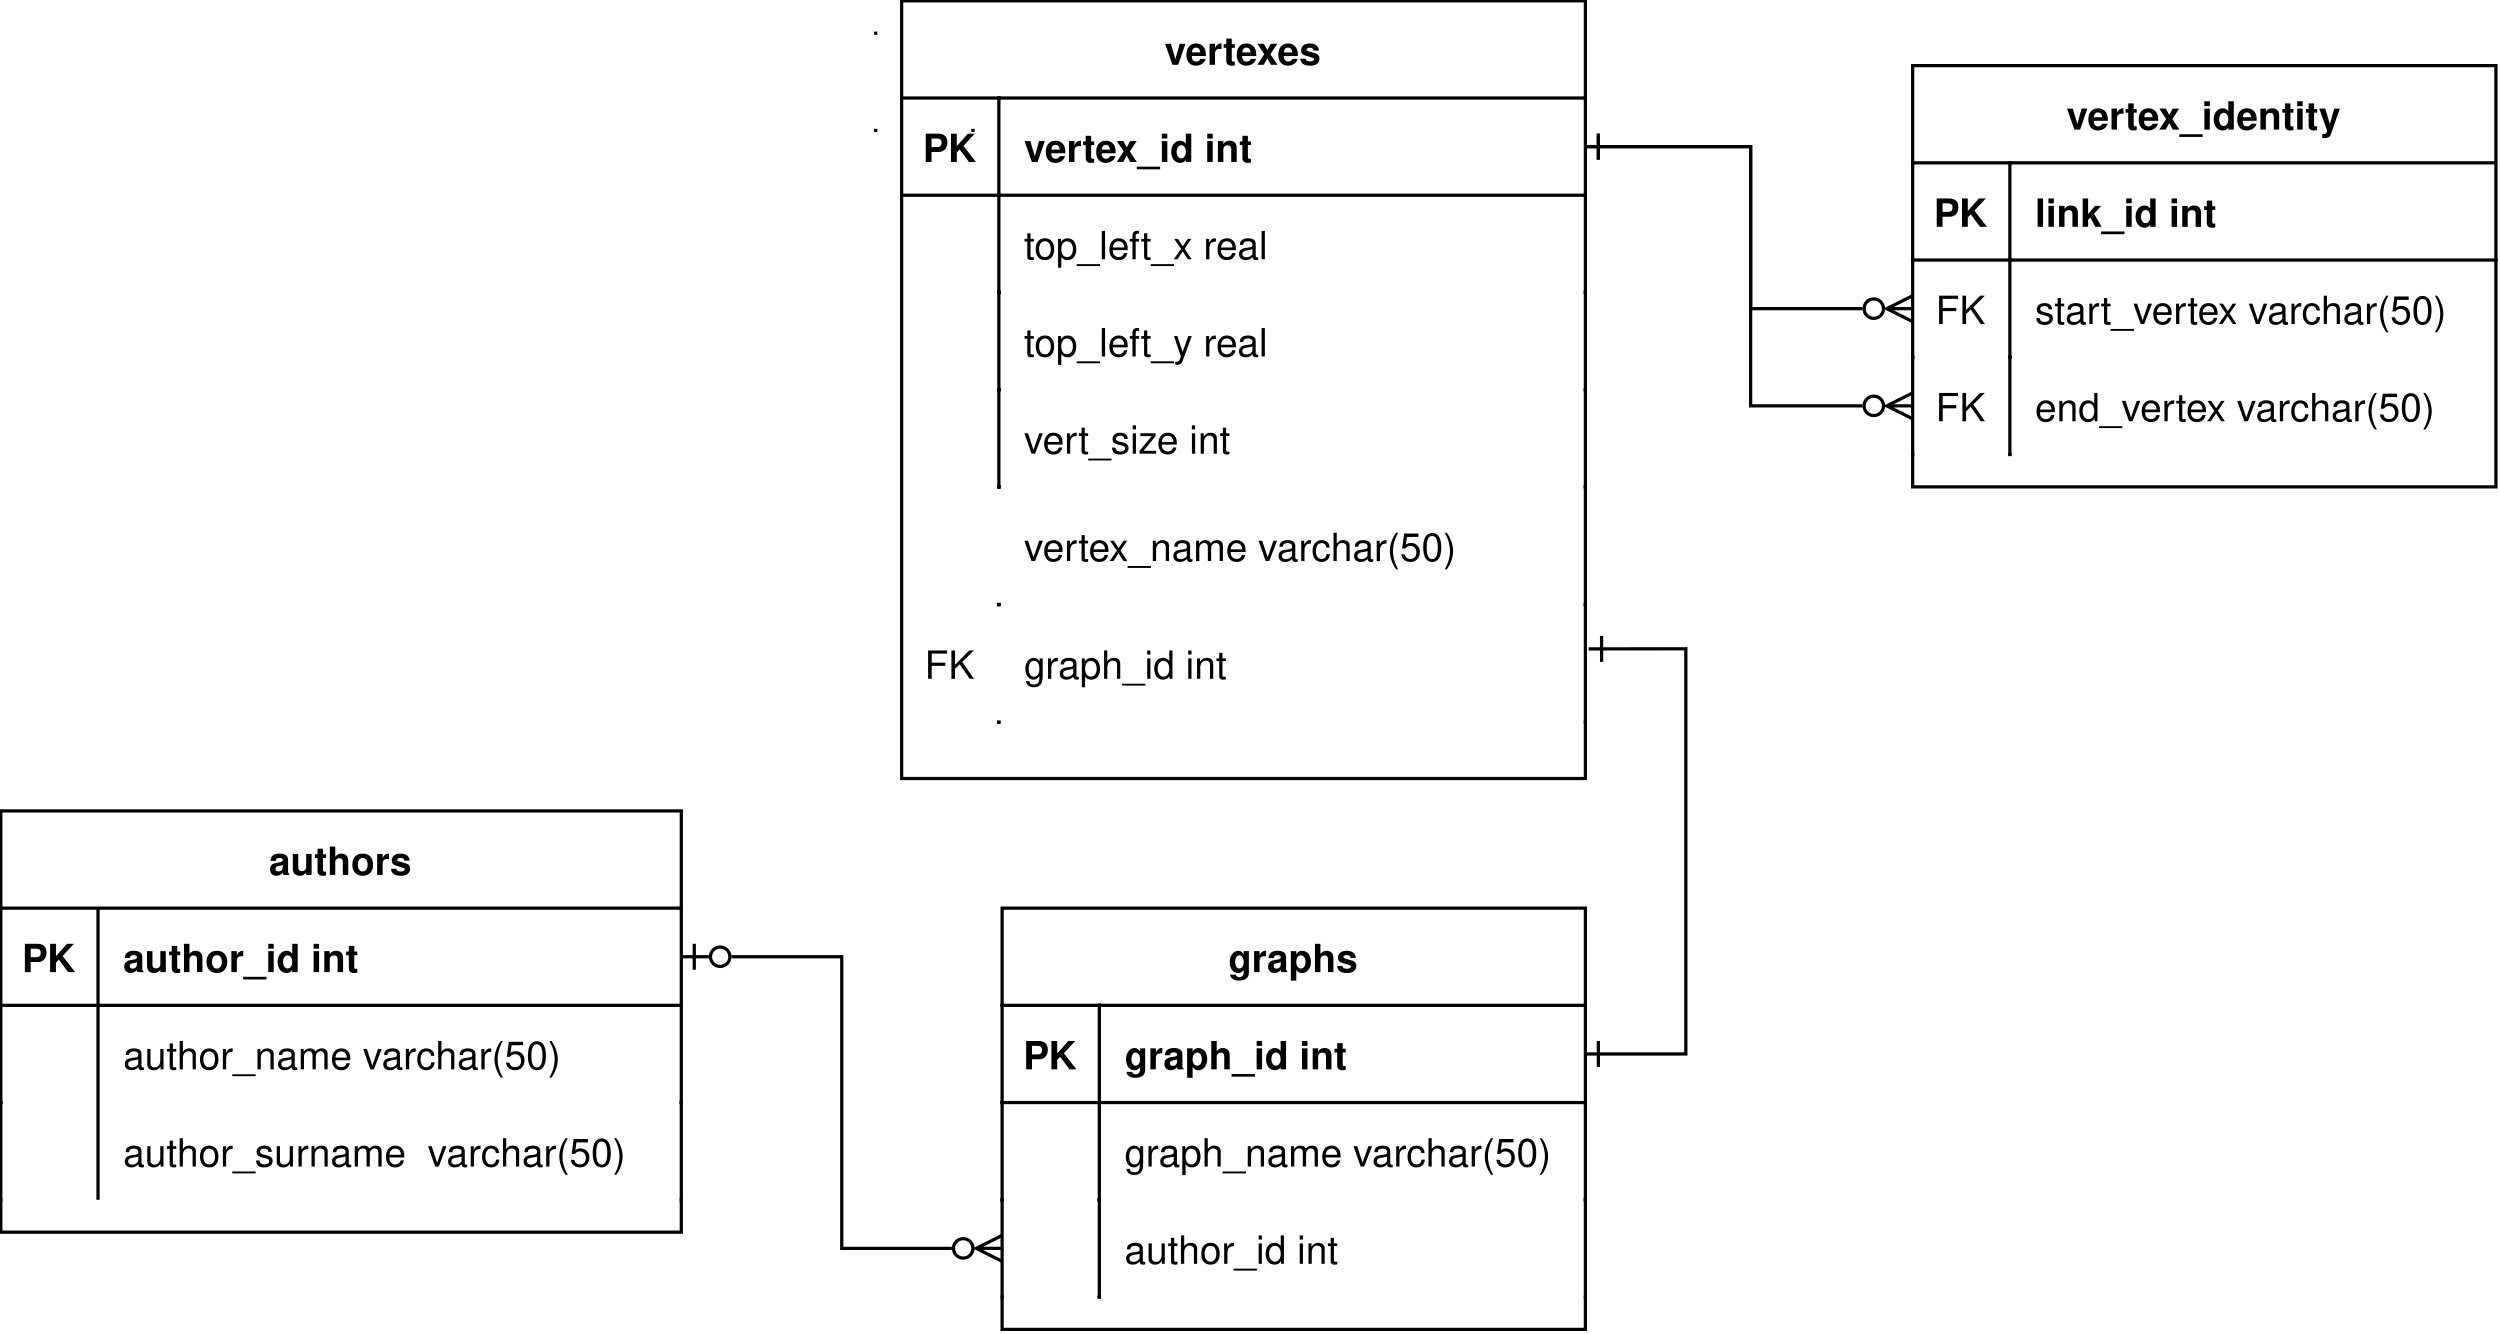
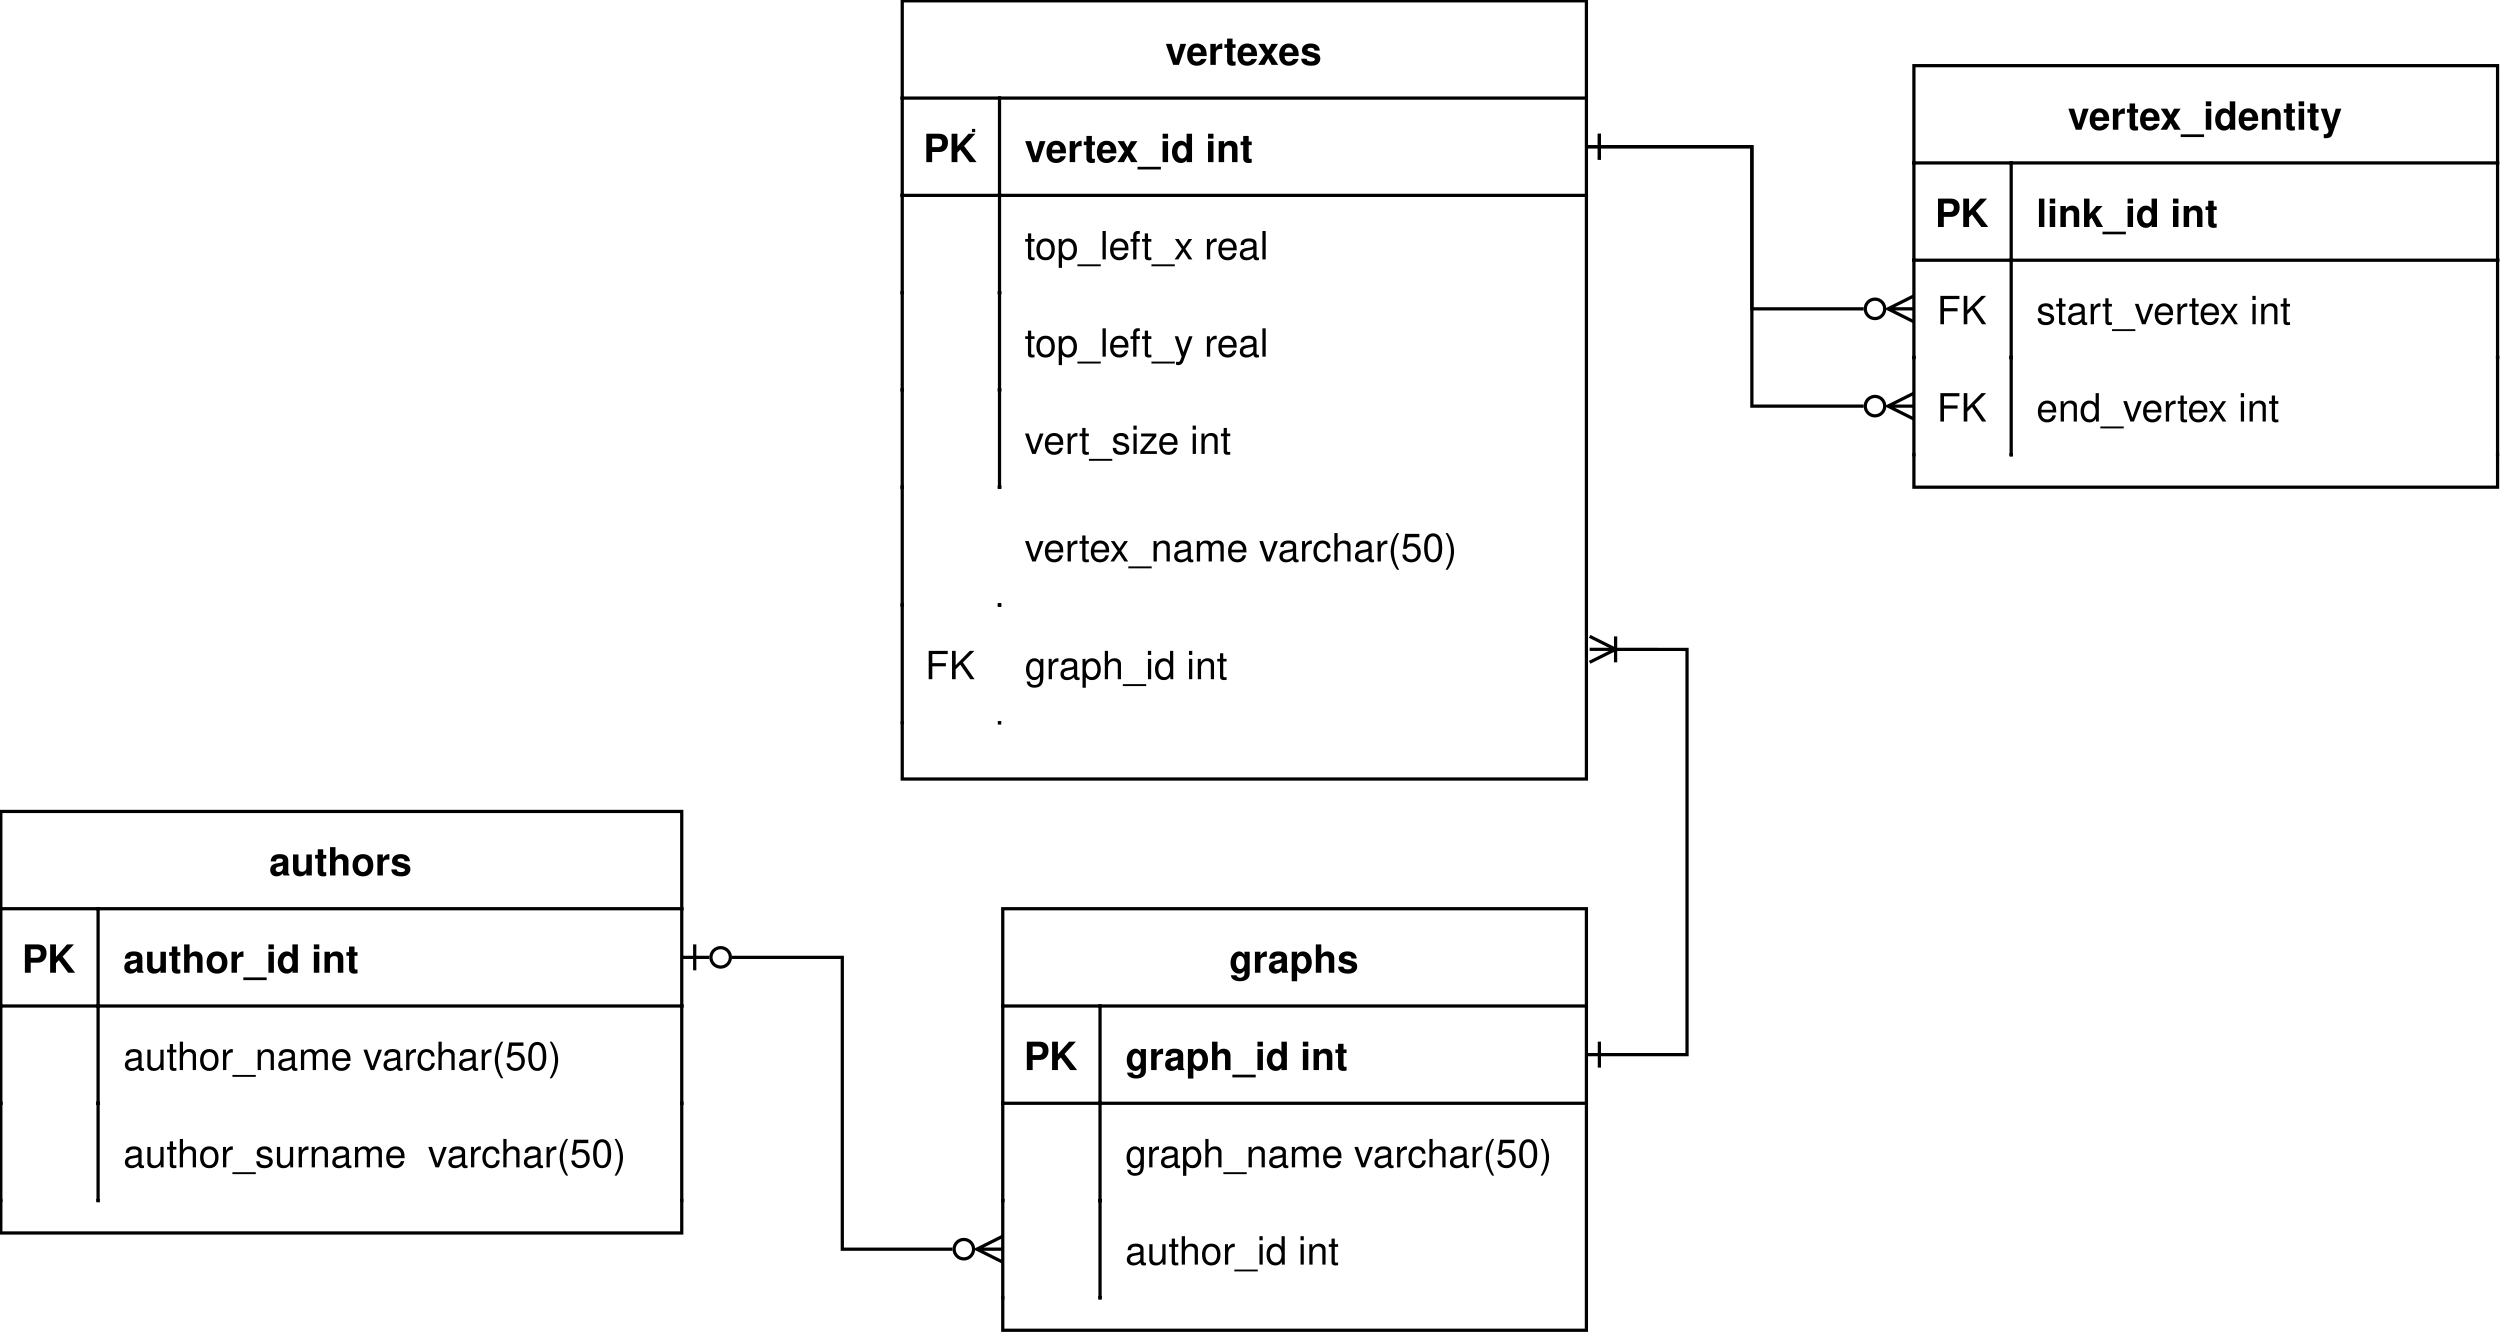
- <svg xmlns="http://www.w3.org/2000/svg" version="1.1" width="1543px" height="823px" viewBox="-0.5 -0.5 1543 823" content="&lt;mxfile host=&quot;app.diagrams.net&quot; modified=&quot;2022-05-01T12:49:20.954Z&quot; agent=&quot;5.0 (X11; Linux x86_64) AppleWebKit/537.36 (KHTML, like Gecko) Chrome/99.0.484.84 Safari/537.36&quot; etag=&quot;vNxkiywB4KWqm3GJXqvt&quot; version=&quot;17.4.0&quot; type=&quot;device&quot;&gt;&lt;diagram id=&quot;ruuWPMWACYQsjqRdVk_Y&quot; name=&quot;Page-1&quot;&gt;7V1tl5o4FP41nrP7oXN4Vz+Ozsue7XS3O9Nudz95UolKi8TFOKPz6zeBgGDCmyAq0M5pJYQY7vMkT+69gemp4+X20QWrxSdkQrunSOa2p971FEUmf8l/tGTnl/TVvl8wdy2TVdoXvFjvkBVKrHRjmXAdq4gRsrG1ihdOkePAKY6VAddFb/FqM2THv3UF5pAreJkCmy/9Zpl44ZcOlP6+/DdozRfBN8vG0D+zBEFldifrBTDRW6RIve+pYxch7H9absfQpsYL7OJf95BwNuyYCx2c54LJTBpu3f5H5/F2+vjorD4/OH9/UAZ+M6/A3rA7Bhu8QO6adRrvAkuQ/q/oRwy+06LRGgMXM8BUiRQQCDCwHOiSAtk7tm2wWltedb9kYdnmE9ihDQ4aCo5GM2sLzWcfL1qXQPdEGqOHtPEZafyFdYaeBrY1d8jnKbl7+o0jF65JX57AGrMavH2YyV6hi+E2UsTs9QjREmJ3R6qE9GXYMfIqfXb8tqdCyNRFlAYqKwSMfvOw7T1C5AMDqQhgQw6wdKSeKedGBFHrneJjM3tG0fOO36ylDRxCZmAeFI2QN3g9FCzbHiMbUYgd5EAOZVrJdNHqC3DnELOCFbIc7BlCH5EfYpqxdKP3dNLXMTmW98fkh1Z38Rg5a+wSNtE2IAH1DVJgRxitWKM2nAXtu8zw9PN3hDFaJlIgfRBkE4MRQc3Jg5PRIGg4QoPPHxOJQCyALWA/kwkSOHPbh82bL8EeNgG2QmuHFj40/eEQRcSeM9ub8haWaUKnACLD3IhEIFALIsAa25ulcGvAJpOPAzAZIxvHXHOwhv0sgbTMIe3P0BNyGbmW2PG8sAczsV93tF6BqeXMn/wrjQNe6LXxYps4UuVBpTzJ1VwdRFE6ZcilDNIplcE4uzKo+WlQzwQBTStor6QshBTvZEHVkmTBAUvonXCnC+D+oku/XrpA1MOI9gmC3gnC+QVheHZBMBosCHpuOBovCP0kQVhvXE8TxkrvVvL/bYk45GdH68RBUzngoTmHgZ9G5tUFmiMH2Pf70pFLuwODSX9f5wl5mNPB/ANivGNiQfiHqKDgpc3OQse8pUFZcnj//A5d9AX96ZGGnHiw7JjiHFb8BJxdcC5Sl+cCc5jXaONO2a1J3+76f8g/Z/qPgblZ7r7+/vPr6wedWR0HApQ46TOvkxoolUUutAG2XuOh4xSOfEae+x6wT5Pi4Ua1r8eb8G+JXVU9JwaDC+EEgzqVFP5kc8gGuLXwP0HD5PO/tPxGZ0d320i1u11pBimqkBhxSq3H72usf1Pw3X+3j3897GRDMj7IgyoYRKwBdpEKbPWUSDDDiBPM0KM0yqwuy/oB7fwOJFzdj189PJjkfBtxZM5sRzto59SDogu4l1lFF865aLIWgzvMn5XR5LwLaPFY5V1t/3YmFlmOYAvv0gnRa0WurC+Lh2kWbJWkysS4df5vmVRZ+lgokyqrefjy/u+VpsrSWd4qF1hsCt4Fti3nZ8MTZWVZkeL66tW6vnmaq4Mm/J6XThfyr+gq0gVBoqxmXeAX9g/n1oWjIqPpJO9kIXAgIkB7Q3fCbNPAXFlZSrROExR+l02nCbVrgiBXVq8mBKg3UxMKOPWN1wR+lwx0zEARmpkjK8uJJouCMLxfYCdVpwliFgmCismR34P0l1znXjohAQIXod6EWL5EVzRrhgQ5VL/nXGbqmDSXpolxK5nuNGTpRor8UWLoq1q+5Keo2VhDYQIhI/FUOJmmScIOJ/ZLE/dLmE2ragoLMb5wBqfkfY9P6VZC/mClkJnSPdGmAEM9oFm+9GfdqWEtJTVcFZm1Ak7aha3NSwmjOhRToEGLdDHevDfG4T0nk9Uq0cZxyHuhFBSx/SA+a4vWJDJvLm6bQmWLEj1H+Lq8VVIASfUWazaGwGH3bxg25QHWjJkjhSIXhVPnSxXNxR8DvJIwQNMeWxXw4GQOlcJvpbmiXPxRiKiZQ7GR2q3wm2/CTVO9hmXjq+RF2kb0giM1I8iWp7k6iFLg8ZRWK0PuKNsxyiAMtdWqDPzenTNPEFX5dimsb6Es8M4LQWVC8ZhsvWAJGdAXLgz1MKF9QtBttL8AIRA+rlqnEAjebNNoIRi2UwgEr7UJhWDXTiFIYELrhKB7kc0lCIGcN9J9OiW43jfZHIOHmh1cb6YSiB+vm9Bo+HVEiurhQft0gA8JzOlLZq8mglgtL5KSOge8CKbvgXGjyoOh1leNgabIkp6TNvQyvb+/8OpZxMcXr2dLb5U8yU8MoTBUxYsLUR2dpwXLTzTp/Wk1zDPa8GY4jNDJaOk8o7crgJ01y2TTog2zjMa7MN4SpiWbUzL2ewcR33B3Qp2vjEjZ6dyFHk68TUVLSH6f4ZUR4v7xmxcavk0laYt/04MPGr8MvC4f87S7VJJo0bpHwbQCq7tWC0O5mHSGMNT5zghx/wq8OqQBi3yf9S1UBX4rgq8KbY8NJBGidXoQdKPTg3PqQZ3vixDToLFPpKWwvn16oCsczFf2O5jq4UGDZIAc7n81o199/wsu1fv/AQ==&lt;/diagram&gt;&lt;/mxfile&gt;" style="background-color: rgb(255, 255, 255);">
+ <svg xmlns="http://www.w3.org/2000/svg" version="1.1" width="1542px" height="822px" viewBox="-0.5 -0.5 1542 822" content="&lt;mxfile host=&quot;app.diagrams.net&quot; modified=&quot;2022-05-07T22:05:04.419Z&quot; agent=&quot;5.0 (X11; Linux x86_64) AppleWebKit/537.36 (KHTML, like Gecko) Chrome/101.0.495.54 Safari/537.36&quot; etag=&quot;20T6ajB9bgiSwlxrAI6E&quot; version=&quot;18.0.2&quot; type=&quot;device&quot;&gt;&lt;diagram id=&quot;ruuWPMWACYQsjqRdVk_Y&quot; name=&quot;Page-1&quot;&gt;7V1dd6I4GP41nrN7MT18q5fVfuzZ6ex225md3StPRqIyReJCbLW/fhNIEExEqIgK9PS0EEIM7/MkT/K+IXb04Xx174PF7AuyodvRFHvV0W86mqYqikn+0ZR1lGIp/Shh6js2y7RJeHbeIb+TpS4dGwapjBghFzuLdOIYeR4c41Qa8H30ls42QW76UxdgCoWE5zFwxdTvjo1nUWpP627Sf4POdMY/WbXY880Bz8yeJJgBG70lkvTbjj70EcLR0Xw1hC41HrdLdN/djqtxxXzo4Tw3jCZKf+V3P3v31+P7e2/xeOf9/UnrRcW8AnfJnhgs8Qz5Aas0XnNLkPov6CEGP2jSIMDAxwwwXSEJBAIMHA/6JEENz10XLAInzB6lzBzXfgBrtMS8IH42mDgraD9FeNG8BLoHUhg9pYVPSOHPrDL0MnCdqUeOx+Tp6ScOfBiQujyAALMcon2YyV6hj+EqkcTsdQ/RHGJ/TbLwqxw7Rl6ty87fNlSImTpL0kBniYDRbxqXvUGIHDCQigDWFwDLRuqJcm5AEHXeKT4us2cSvfD8zZm7wCNkBvZW0gCFjTdEwXHdIXIRhdhDHhRQpplsHy2+An8KMUtYIMfDoSHMAfklphkqV2bHJHUdknN1c05+aXYfD5EXYJ+wiZYBCahvkAI7wGjBCnXhhJfvM8PT4x8IYzTfSYHsRrCfGIwIek4eHI0GvOAEDR4/7yQCsQB2gPtEOkjgTd0ItrC/BBvYJNhKrR1beNv0200UEXtO3LDLmzm2Db0CiPRzI5KAQC+IACtsY5bCpQGXdD4ewKSNLD07EGCN63kA0qqAdNRDj8ht5F5ix9PCznviKO8gWICx400fojutLV6YlfFitbOlqr1SeZKruCqIorXKkEsZlGMqg3VyZdDz06CaDgLaDi/vQFmIKd7Kgm7skgUPzGF4wR/PgP+Lqfx67gJRDSOaJwhmKwinF4T+yQXBqrEgmLnhqL0gdHcJQrD0Q00Yap1rJfrbEHHIz47GiYOhC8BDewr5PI30qzM0RR5wbzepA59WB/JOf5PnAYWY08b8E2K8ZmJB+IeooOC5y65Cz76mTllyevv0Dn30Ff0ZkoZcuHPclOJsZ/wCvDW/lsgrcoFNmAO09Mfs0ZTvN90/1JeJ+bNnL+frb7+/fHv9ZDKrYy5AOzt9NuukBspkkQ9dgJ3XtOs4gyOPKJy+c/YZStrdqHfNdBHRI7G7yudEr3cmnGBQZ5Ii6my22QBXDv6HF0yO/6XpVyY7u1klst2sD2aQposMCobvATa/a/jmv+v7v+7WqqVYn9TeURhErAHWiQxs9LSTYJaVJphlJmm0N7uqmlu0iyqw4+5u+u7+VicXGU0g895yjK1yjt0oWof7IaPowjEXQzVScMfxs0M0Oe8AWt54xal29DgjhwxHsIPX2YToNCJW1lXlzXQfbKWEyuS4tfPfQ0Jl2W3hkFBZxc1XnP9eaKgsm+WNmgLLTSFOgV3He6l5oOxQVmRMfc1yp755iquCJuKal1YX8o/oStIFSaCsYl0QB/Z3p9aFD3lGs0neygKfQCSADpvuiNnmIrShGio0Tgs0cXVNqwWVa4EkRlatFnDU66kFBSbztdcCcXUM9OymKEFxr04tlUDqyy+wbKoVghLcvFuxLrXKhXNSAvD5QLXRr3xRrWSIjGTZESHbCcveQJbBJPvYEU5LVa6UxI+W4oBu5It3yopNFRTHDPbEmgrHzwxFWuGd9TLk9ZIG0MrqyGLQz5zHGaHeM43i8hKP3kr0LZrli3hWHQ02MqLBZZHZKDA/O+NhefFxV19OgRqNz+V4ixMxAe8p6awW+W0cvxvKUOskX7+U276X7rVlIxNVNJewMqG0oYmZw2O9wyrZVv64rU5nDMlcPXoOWMd3VrP5UGhCXzVO7YzqkPB7NvcPe1NVwoOjTas0cfXMhYbfs1neKN+a3BTiept4ndRluNY+FoA/lBdZa88LttQ9rrY8xVVBlAJvpDRaGeTz2pKUQepwq1QZxOU6J+4gPjS3y6Z4KwuSLWYIKiOKx2gVOktIgz5zYaiGCc0TgnZt/RkIgfQN1SqFQLKZTX2EoJE72chhFn25sRCsGyAE5exdU0shaPeuOQchUPN6uo+nBPXYvCab460SSDavoVYZUW/4ZXiKquFB83RAdAlM6b6yF+NBPIAXBYI6W7zg3XfPutLVXt/o6lbP0FS+9e5enOltZndz48WzSPQvXuZq3kN5kp8YUmEoixdnojqmSAsWn6jrlmlH6meM/lW/n6CT1dB+xqyxA/sDvcx+WjShlzHEKUw4hKnj4pTiq765EyRenVDlLhGZS59b10N5y1SM/MHvE+wSIa+yuHihTstUjPzv5NXd+WCIw8DLmmOWuEqlAC0a90KYUWB012hhKOCTLi4MVW4TIa9ygd1CLm2QH1O8VQVDXIoQqUKjfAMFCNE4PeDVaPXglHpQ5VYRchrU4420bIq3emBqAswX9rVL1fCgRjJATjffxhhl33ynpX77Pw==&lt;/diagram&gt;&lt;/mxfile&gt;" style="background-color: rgb(255, 255, 255);">
  <defs>
    <clipPath id="mx-clip-2-562-56-56-0">
      <rect x="2" y="562" width="56" height="56" />
    </clipPath>
    <clipPath id="mx-clip-74-562-344-56-0">
      <rect x="74" y="562" width="344" height="56" />
    </clipPath>
    <clipPath id="mx-clip-74-622-344-56-0">
      <rect x="74" y="622" width="344" height="56" />
    </clipPath>
    <clipPath id="mx-clip-74-682-344-56-0">
      <rect x="74" y="682" width="344" height="56" />
    </clipPath>
    <clipPath id="mx-clip-1182-102-56-56-0">
      <rect x="1182" y="102" width="56" height="56" />
    </clipPath>
    <clipPath id="mx-clip-1254-102-284-56-0">
      <rect x="1254" y="102" width="284" height="56" />
    </clipPath>
    <clipPath id="mx-clip-1182-162-56-56-0">
      <rect x="1182" y="162" width="56" height="56" />
    </clipPath>
    <clipPath id="mx-clip-1254-162-284-56-0">
      <rect x="1254" y="162" width="284" height="56" />
    </clipPath>
    <clipPath id="mx-clip-1182-222-56-56-0">
      <rect x="1182" y="222" width="56" height="56" />
    </clipPath>
    <clipPath id="mx-clip-1254-222-284-56-0">
      <rect x="1254" y="222" width="284" height="56" />
    </clipPath>
    <clipPath id="mx-clip-558-62-56-56-0">
      <rect x="558" y="62" width="56" height="56" />
    </clipPath>
    <clipPath id="mx-clip-630-62-346-56-0">
      <rect x="630" y="62" width="346" height="56" />
    </clipPath>
    <clipPath id="mx-clip-630-122-346-56-0">
      <rect x="630" y="122" width="346" height="56" />
    </clipPath>
    <clipPath id="mx-clip-630-182-346-56-0">
      <rect x="630" y="182" width="346" height="56" />
    </clipPath>
    <clipPath id="mx-clip-630-242-346-56-0">
      <rect x="630" y="242" width="346" height="56" />
    </clipPath>
    <clipPath id="mx-clip-630-375-346-69-0">
      <rect x="630" y="375" width="346" height="69" />
    </clipPath>
    <clipPath id="mx-clip-558-375-56-69-0">
      <rect x="558" y="375" width="56" height="69" />
    </clipPath>
    <clipPath id="mx-clip-630-302-346-69-0">
      <rect x="630" y="302" width="346" height="69" />
    </clipPath>
    <clipPath id="mx-clip-620-622-56-56-0">
      <rect x="620" y="622" width="56" height="56" />
    </clipPath>
    <clipPath id="mx-clip-692-622-284-56-0">
      <rect x="692" y="622" width="284" height="56" />
    </clipPath>
    <clipPath id="mx-clip-692-682-284-56-0">
      <rect x="692" y="682" width="284" height="56" />
    </clipPath>
    <clipPath id="mx-clip-692-742-284-56-0">
      <rect x="692" y="742" width="284" height="56" />
    </clipPath>
  </defs>
  <g>
    <path d="M 0 560 L 0 500 L 420 500 L 420 560" fill="rgb(255, 255, 255)" stroke="rgb(0, 0, 0)" stroke-width="2" stroke-miterlimit="10" pointer-events="all" />
    <path d="M 0 560 L 0 760 L 420 760 L 420 560" fill="none" stroke="rgb(0, 0, 0)" stroke-width="2" stroke-miterlimit="10" pointer-events="none" />
    <path d="M 0 560 L 420 560" fill="none" stroke="rgb(0, 0, 0)" stroke-width="2" stroke-miterlimit="10" pointer-events="none" />
    <path d="M 60 560 L 60 620 L 60 680 L 60 740" fill="none" stroke="rgb(0, 0, 0)" stroke-width="2" stroke-miterlimit="10" pointer-events="none" />
    <g fill="rgb(0, 0, 0)" font-family="Helvetica" font-weight="bold" pointer-events="none" text-anchor="middle" font-size="24px">
      <text x="209.5" y="539.5">authors</text>
    </g>
    <path d="M 0 560 M 420 560 M 420 620 L 0 620" fill="none" stroke="rgb(0, 0, 0)" stroke-width="2" stroke-linecap="square" stroke-miterlimit="10" pointer-events="none" />
    <path d="M 0 560 M 60 560 M 60 620 M 0 620" fill="none" stroke="rgb(0, 0, 0)" stroke-width="2" stroke-linecap="square" stroke-miterlimit="10" pointer-events="none" />
    <g fill="rgb(0, 0, 0)" font-family="Helvetica" font-weight="bold" pointer-events="none" clip-path="url(#mx-clip-2-562-56-56-0)" text-anchor="middle" font-size="24px">
      <text x="29.5" y="599.5">PK</text>
    </g>
    <path d="M 60 560 M 420 560 M 420 620 M 60 620" fill="none" stroke="rgb(0, 0, 0)" stroke-width="2" stroke-linecap="square" stroke-miterlimit="10" pointer-events="none" />
    <g fill="rgb(0, 0, 0)" font-family="Helvetica" font-weight="bold" text-decoration="underline" pointer-events="none" clip-path="url(#mx-clip-74-562-344-56-0)" font-size="24px">
      <text x="75.5" y="599.5">author_id int</text>
    </g>
    <path d="M 0 620 M 60 620 M 60 680 M 0 680" fill="none" stroke="rgb(0, 0, 0)" stroke-width="2" stroke-linecap="square" stroke-miterlimit="10" pointer-events="none" />
    <path d="M 60 620 M 420 620 M 420 680 M 60 680" fill="none" stroke="rgb(0, 0, 0)" stroke-width="2" stroke-linecap="square" stroke-miterlimit="10" pointer-events="none" />
    <g fill="rgb(0, 0, 0)" font-family="Helvetica" pointer-events="none" clip-path="url(#mx-clip-74-622-344-56-0)" font-size="24px">
      <text x="75.5" y="659.5">author_name varchar(50)</text>
    </g>
    <path d="M 0 680 M 60 680 M 60 740 M 0 740" fill="none" stroke="rgb(0, 0, 0)" stroke-width="2" stroke-linecap="square" stroke-miterlimit="10" pointer-events="none" />
    <path d="M 60 680 M 420 680 M 420 740 M 60 740" fill="none" stroke="rgb(0, 0, 0)" stroke-width="2" stroke-linecap="square" stroke-miterlimit="10" pointer-events="none" />
    <g fill="rgb(0, 0, 0)" font-family="Helvetica" pointer-events="none" clip-path="url(#mx-clip-74-682-344-56-0)" font-size="24px">
      <text x="75.5" y="719.5">author_surname  varchar(50)</text>
    </g>
    <path d="M 587 770 L 519.03 770 L 519.03 590 L 451 590" fill="none" stroke="rgb(0, 0, 0)" stroke-width="2" stroke-miterlimit="10" pointer-events="none" />
    <ellipse cx="594" cy="770" rx="6" ry="6" fill="none" stroke="rgb(0, 0, 0)" stroke-width="2" pointer-events="none" />
    <path d="M 618 762 L 602 770 L 618 778 M 602 770 L 618 770" fill="none" stroke="rgb(0, 0, 0)" stroke-width="2" stroke-miterlimit="10" pointer-events="none" />
    <ellipse cx="444" cy="590" rx="6" ry="6" fill="none" stroke="rgb(0, 0, 0)" stroke-width="2" pointer-events="none" />
    <path d="M 428 582 L 428 598 M 437 590 L 420 590" fill="none" stroke="rgb(0, 0, 0)" stroke-width="2" stroke-miterlimit="10" pointer-events="none" />
-     <path d="M 978 90 L 1080 90 L 1080 190 L 1149 190" fill="none" stroke="rgb(0, 0, 0)" stroke-width="2" stroke-miterlimit="10" pointer-events="none" />
+     <path d="M 978 90 L 1080.06 90 L 1080.06 190 L 1149 190" fill="none" stroke="rgb(0, 0, 0)" stroke-width="2" stroke-miterlimit="10" pointer-events="none" />
    <path d="M 986 82 L 986 98" fill="none" stroke="rgb(0, 0, 0)" stroke-width="2" stroke-miterlimit="10" pointer-events="none" />
    <ellipse cx="1156" cy="190" rx="6" ry="6" fill="none" stroke="rgb(0, 0, 0)" stroke-width="2" pointer-events="none" />
    <path d="M 1180 182 L 1164 190 L 1180 198 M 1164 190 L 1180 190" fill="none" stroke="rgb(0, 0, 0)" stroke-width="2" stroke-miterlimit="10" pointer-events="none" />
    <path d="M 1180 100 L 1180 40 L 1540 40 L 1540 100" fill="rgb(255, 255, 255)" stroke="rgb(0, 0, 0)" stroke-width="2" stroke-miterlimit="10" pointer-events="none" />
    <path d="M 1180 100 L 1180 300 L 1540 300 L 1540 100" fill="none" stroke="rgb(0, 0, 0)" stroke-width="2" stroke-miterlimit="10" pointer-events="none" />
    <path d="M 1180 100 L 1540 100" fill="none" stroke="rgb(0, 0, 0)" stroke-width="2" stroke-miterlimit="10" pointer-events="none" />
    <path d="M 1240 100 L 1240 160 L 1240 220 L 1240 280" fill="none" stroke="rgb(0, 0, 0)" stroke-width="2" stroke-miterlimit="10" pointer-events="none" />
    <g fill="rgb(0, 0, 0)" font-family="Helvetica" font-weight="bold" pointer-events="none" text-anchor="middle" font-size="24px">
      <text x="1359.5" y="79.5">vertex_identity</text>
    </g>
    <path d="M 1180 100 M 1540 100 M 1540 160 L 1180 160" fill="none" stroke="rgb(0, 0, 0)" stroke-width="2" stroke-linecap="square" stroke-miterlimit="10" pointer-events="none" />
    <path d="M 1180 100 M 1240 100 M 1240 160 M 1180 160" fill="none" stroke="rgb(0, 0, 0)" stroke-width="2" stroke-linecap="square" stroke-miterlimit="10" pointer-events="none" />
    <g fill="rgb(0, 0, 0)" font-family="Helvetica" font-weight="bold" pointer-events="none" clip-path="url(#mx-clip-1182-102-56-56-0)" text-anchor="middle" font-size="24px">
      <text x="1209.5" y="139.5">PK</text>
    </g>
    <path d="M 1240 100 M 1540 100 M 1540 160 M 1240 160" fill="none" stroke="rgb(0, 0, 0)" stroke-width="2" stroke-linecap="square" stroke-miterlimit="10" pointer-events="none" />
    <g fill="rgb(0, 0, 0)" font-family="Helvetica" font-weight="bold" text-decoration="underline" pointer-events="none" clip-path="url(#mx-clip-1254-102-284-56-0)" font-size="24px">
      <text x="1255.5" y="139.5">link_id int</text>
    </g>
    <path d="M 1180 160 M 1240 160 M 1240 220 M 1180 220" fill="none" stroke="rgb(0, 0, 0)" stroke-width="2" stroke-linecap="square" stroke-miterlimit="10" pointer-events="none" />
    <g fill="rgb(0, 0, 0)" font-family="Helvetica" pointer-events="none" clip-path="url(#mx-clip-1182-162-56-56-0)" text-anchor="middle" font-size="24px">
      <text x="1209.5" y="199.5">FK</text>
    </g>
    <path d="M 1240 160 M 1540 160 M 1540 220 M 1240 220" fill="none" stroke="rgb(0, 0, 0)" stroke-width="2" stroke-linecap="square" stroke-miterlimit="10" pointer-events="none" />
    <g fill="rgb(0, 0, 0)" font-family="Helvetica" pointer-events="none" clip-path="url(#mx-clip-1254-162-284-56-0)" font-size="24px">
-       <text x="1255.5" y="199.5">start_vertex varchar(50)</text>
+       <text x="1255.5" y="199.5">start_vertex int</text>
    </g>
    <path d="M 1180 220 M 1240 220 M 1240 280 M 1180 280" fill="none" stroke="rgb(0, 0, 0)" stroke-width="2" stroke-linecap="square" stroke-miterlimit="10" pointer-events="none" />
    <g fill="rgb(0, 0, 0)" font-family="Helvetica" pointer-events="none" clip-path="url(#mx-clip-1182-222-56-56-0)" text-anchor="middle" font-size="24px">
      <text x="1209.5" y="259.5">FK</text>
    </g>
    <path d="M 1240 220 M 1540 220 M 1540 280 M 1240 280" fill="none" stroke="rgb(0, 0, 0)" stroke-width="2" stroke-linecap="square" stroke-miterlimit="10" pointer-events="none" />
    <g fill="rgb(0, 0, 0)" font-family="Helvetica" pointer-events="none" clip-path="url(#mx-clip-1254-222-284-56-0)" font-size="24px">
-       <text x="1255.5" y="259.5">end_vertex varchar(50)</text>
-     </g>
-     <path d="M 978 650 L 1040 650 L 1040 399.93 L 980 400" fill="none" stroke="rgb(0, 0, 0)" stroke-width="2" stroke-miterlimit="10" pointer-events="none" />
+       <text x="1255.5" y="259.5">end_vertex int</text>
+     </g>
+     <path d="M 978 650 L 1040.06 650 L 1040.06 400.06 L 980 400" fill="none" stroke="rgb(0, 0, 0)" stroke-width="2" stroke-miterlimit="10" pointer-events="none" />
    <path d="M 986 642 L 986 658" fill="none" stroke="rgb(0, 0, 0)" stroke-width="2" stroke-miterlimit="10" pointer-events="none" />
-     <path d="M 987.99 391.99 L 988.01 407.99" fill="none" stroke="rgb(0, 0, 0)" stroke-width="2" stroke-miterlimit="10" pointer-events="none" />
-     <path d="M 978 90 L 1080 90 L 1080 250 L 1149 250" fill="none" stroke="rgb(0, 0, 0)" stroke-width="2" stroke-miterlimit="10" pointer-events="none" />
+     <path d="M 996.01 392.02 L 995.99 408.02 M 979.99 408 L 996 400.02 L 980.01 392" fill="none" stroke="rgb(0, 0, 0)" stroke-width="2" stroke-miterlimit="10" pointer-events="none" />
+     <path d="M 978 90 L 1080.06 90 L 1080.06 250 L 1149 250" fill="none" stroke="rgb(0, 0, 0)" stroke-width="2" stroke-miterlimit="10" pointer-events="none" />
    <path d="M 986 82 L 986 98" fill="none" stroke="rgb(0, 0, 0)" stroke-width="2" stroke-miterlimit="10" pointer-events="none" />
    <ellipse cx="1156" cy="250" rx="6" ry="6" fill="none" stroke="rgb(0, 0, 0)" stroke-width="2" pointer-events="none" />
    <path d="M 1180 242 L 1164 250 L 1180 258 M 1164 250 L 1180 250" fill="none" stroke="rgb(0, 0, 0)" stroke-width="2" stroke-miterlimit="10" pointer-events="none" />
    <path d="M 540 20 M 600 20 M 600 80 M 540 80" fill="none" stroke="rgb(0, 0, 0)" stroke-width="2" stroke-linecap="square" stroke-miterlimit="10" pointer-events="none" />
    <path d="M 556 60 L 556 0 L 978 0 L 978 60" fill="rgb(255, 255, 255)" stroke="rgb(0, 0, 0)" stroke-width="2" stroke-miterlimit="10" pointer-events="none" />
    <path d="M 556 60 L 556 480 L 978 480 L 978 60" fill="none" stroke="rgb(0, 0, 0)" stroke-width="2" stroke-miterlimit="10" pointer-events="none" />
    <path d="M 556 60 L 978 60" fill="none" stroke="rgb(0, 0, 0)" stroke-width="2" stroke-miterlimit="10" pointer-events="none" />
    <path d="M 616 60 L 616 120 L 616 180 L 616 240 L 616 300" fill="none" stroke="rgb(0, 0, 0)" stroke-width="2" stroke-miterlimit="10" pointer-events="none" />
    <g fill="rgb(0, 0, 0)" font-family="Helvetica" font-weight="bold" pointer-events="none" text-anchor="middle" font-size="24px">
      <text x="766.5" y="39.5">vertexes</text>
    </g>
    <path d="M 556 60 M 978 60 M 978 120 L 556 120" fill="none" stroke="rgb(0, 0, 0)" stroke-width="2" stroke-linecap="square" stroke-miterlimit="10" pointer-events="none" />
    <path d="M 556 60 M 616 60 M 616 120 M 556 120" fill="none" stroke="rgb(0, 0, 0)" stroke-width="2" stroke-linecap="square" stroke-miterlimit="10" pointer-events="none" />
    <g fill="rgb(0, 0, 0)" font-family="Helvetica" font-weight="bold" pointer-events="none" clip-path="url(#mx-clip-558-62-56-56-0)" text-anchor="middle" font-size="24px">
      <text x="585.5" y="99.5">PK</text>
    </g>
    <path d="M 616 60 M 978 60 M 978 120 M 616 120" fill="none" stroke="rgb(0, 0, 0)" stroke-width="2" stroke-linecap="square" stroke-miterlimit="10" pointer-events="none" />
    <g fill="rgb(0, 0, 0)" font-family="Helvetica" font-weight="bold" text-decoration="underline" pointer-events="none" clip-path="url(#mx-clip-630-62-346-56-0)" font-size="24px">
      <text x="631.5" y="99.5">vertex_id int</text>
    </g>
    <path d="M 556 120 M 616 120 M 616 180 M 556 180" fill="none" stroke="rgb(0, 0, 0)" stroke-width="2" stroke-linecap="square" stroke-miterlimit="10" pointer-events="none" />
    <path d="M 616 120 M 978 120 M 978 180 M 616 180" fill="none" stroke="rgb(0, 0, 0)" stroke-width="2" stroke-linecap="square" stroke-miterlimit="10" pointer-events="none" />
    <g fill="rgb(0, 0, 0)" font-family="Helvetica" pointer-events="none" clip-path="url(#mx-clip-630-122-346-56-0)" font-size="24px">
      <text x="631.5" y="159.5">top_left_x real</text>
    </g>
    <path d="M 556 180 M 616 180 M 616 240 M 556 240" fill="none" stroke="rgb(0, 0, 0)" stroke-width="2" stroke-linecap="square" stroke-miterlimit="10" pointer-events="none" />
    <path d="M 616 180 M 978 180 M 978 240 M 616 240" fill="none" stroke="rgb(0, 0, 0)" stroke-width="2" stroke-linecap="square" stroke-miterlimit="10" pointer-events="none" />
    <g fill="rgb(0, 0, 0)" font-family="Helvetica" pointer-events="none" clip-path="url(#mx-clip-630-182-346-56-0)" font-size="24px">
      <text x="631.5" y="219.5">top_left_y real</text>
    </g>
    <path d="M 556 240 M 616 240 M 616 300 M 556 300" fill="none" stroke="rgb(0, 0, 0)" stroke-width="2" stroke-linecap="square" stroke-miterlimit="10" pointer-events="none" />
    <path d="M 616 240 M 978 240 M 978 300 M 616 300" fill="none" stroke="rgb(0, 0, 0)" stroke-width="2" stroke-linecap="square" stroke-miterlimit="10" pointer-events="none" />
    <g fill="rgb(0, 0, 0)" font-family="Helvetica" pointer-events="none" clip-path="url(#mx-clip-630-242-346-56-0)" font-size="24px">
      <text x="631.5" y="279.5">vert_size int</text>
    </g>
    <path d="M 616 372.64 M 978 372.64 M 978 445.27 M 616 445.27" fill="none" stroke="rgb(0, 0, 0)" stroke-width="2" stroke-linecap="square" stroke-miterlimit="10" pointer-events="none" />
    <g fill="rgb(0, 0, 0)" font-family="Helvetica" pointer-events="none" clip-path="url(#mx-clip-630-375-346-69-0)" font-size="24px">
      <text x="631.5" y="418.45">graph_id int</text>
    </g>
    <path d="M 556 372.64 M 616 372.64 M 616 445.27 M 556 445.27" fill="none" stroke="rgb(0, 0, 0)" stroke-width="2" stroke-linecap="square" stroke-miterlimit="10" pointer-events="none" />
    <g fill="rgb(0, 0, 0)" font-family="Helvetica" pointer-events="none" clip-path="url(#mx-clip-558-375-56-69-0)" text-anchor="middle" font-size="24px">
      <text x="585.5" y="418.45">FK</text>
    </g>
    <path d="M 616 300 M 978 300 M 978 372.63 M 616 372.63" fill="none" stroke="rgb(0, 0, 0)" stroke-width="2" stroke-linecap="square" stroke-miterlimit="10" pointer-events="none" />
    <g fill="rgb(0, 0, 0)" font-family="Helvetica" pointer-events="none" clip-path="url(#mx-clip-630-302-346-69-0)" font-size="24px">
      <text x="631.5" y="345.81">vertex_name varchar(50)</text>
    </g>
    <path d="M 556 300 M 616 300 M 616 372.63 M 556 372.63" fill="none" stroke="rgb(0, 0, 0)" stroke-width="2" stroke-linecap="square" stroke-miterlimit="10" pointer-events="none" />
    <path d="M 618 620 L 618 560 L 978 560 L 978 620" fill="rgb(255, 255, 255)" stroke="rgb(0, 0, 0)" stroke-width="2" stroke-miterlimit="10" pointer-events="none" />
    <path d="M 618 620 L 618 820 L 978 820 L 978 620" fill="none" stroke="rgb(0, 0, 0)" stroke-width="2" stroke-miterlimit="10" pointer-events="none" />
    <path d="M 618 620 L 978 620" fill="none" stroke="rgb(0, 0, 0)" stroke-width="2" stroke-miterlimit="10" pointer-events="none" />
    <path d="M 678 620 L 678 680 L 678 740 L 678 800" fill="none" stroke="rgb(0, 0, 0)" stroke-width="2" stroke-miterlimit="10" pointer-events="none" />
    <g fill="rgb(0, 0, 0)" font-family="Helvetica" font-weight="bold" pointer-events="none" text-anchor="middle" font-size="24px">
      <text x="797.5" y="599.5">graphs</text>
    </g>
    <path d="M 618 620 M 978 620 M 978 680 L 618 680" fill="none" stroke="rgb(0, 0, 0)" stroke-width="2" stroke-linecap="square" stroke-miterlimit="10" pointer-events="none" />
    <path d="M 618 620 M 678 620 M 678 680 M 618 680" fill="none" stroke="rgb(0, 0, 0)" stroke-width="2" stroke-linecap="square" stroke-miterlimit="10" pointer-events="none" />
    <g fill="rgb(0, 0, 0)" font-family="Helvetica" font-weight="bold" pointer-events="none" clip-path="url(#mx-clip-620-622-56-56-0)" text-anchor="middle" font-size="24px">
      <text x="647.5" y="659.5">PK</text>
    </g>
    <path d="M 678 620 M 978 620 M 978 680 M 678 680" fill="none" stroke="rgb(0, 0, 0)" stroke-width="2" stroke-linecap="square" stroke-miterlimit="10" pointer-events="none" />
    <g fill="rgb(0, 0, 0)" font-family="Helvetica" font-weight="bold" text-decoration="underline" pointer-events="none" clip-path="url(#mx-clip-692-622-284-56-0)" font-size="24px">
      <text x="693.5" y="659.5">graph_id int</text>
    </g>
    <path d="M 618 680 M 678 680 M 678 740 M 618 740" fill="none" stroke="rgb(0, 0, 0)" stroke-width="2" stroke-linecap="square" stroke-miterlimit="10" pointer-events="none" />
    <path d="M 678 680 M 978 680 M 978 740 M 678 740" fill="none" stroke="rgb(0, 0, 0)" stroke-width="2" stroke-linecap="square" stroke-miterlimit="10" pointer-events="none" />
    <g fill="rgb(0, 0, 0)" font-family="Helvetica" pointer-events="none" clip-path="url(#mx-clip-692-682-284-56-0)" font-size="24px">
      <text x="693.5" y="719.5">graph_name varchar(50)</text>
    </g>
    <path d="M 618 740 M 678 740 M 678 800 M 618 800" fill="none" stroke="rgb(0, 0, 0)" stroke-width="2" stroke-linecap="square" stroke-miterlimit="10" pointer-events="none" />
    <path d="M 678 740 M 978 740 M 978 800 M 678 800" fill="none" stroke="rgb(0, 0, 0)" stroke-width="2" stroke-linecap="square" stroke-miterlimit="10" pointer-events="none" />
    <g fill="rgb(0, 0, 0)" font-family="Helvetica" pointer-events="none" clip-path="url(#mx-clip-692-742-284-56-0)" font-size="24px">
      <text x="693.5" y="779.5">author_id int</text>
    </g>
  </g>
</svg>
